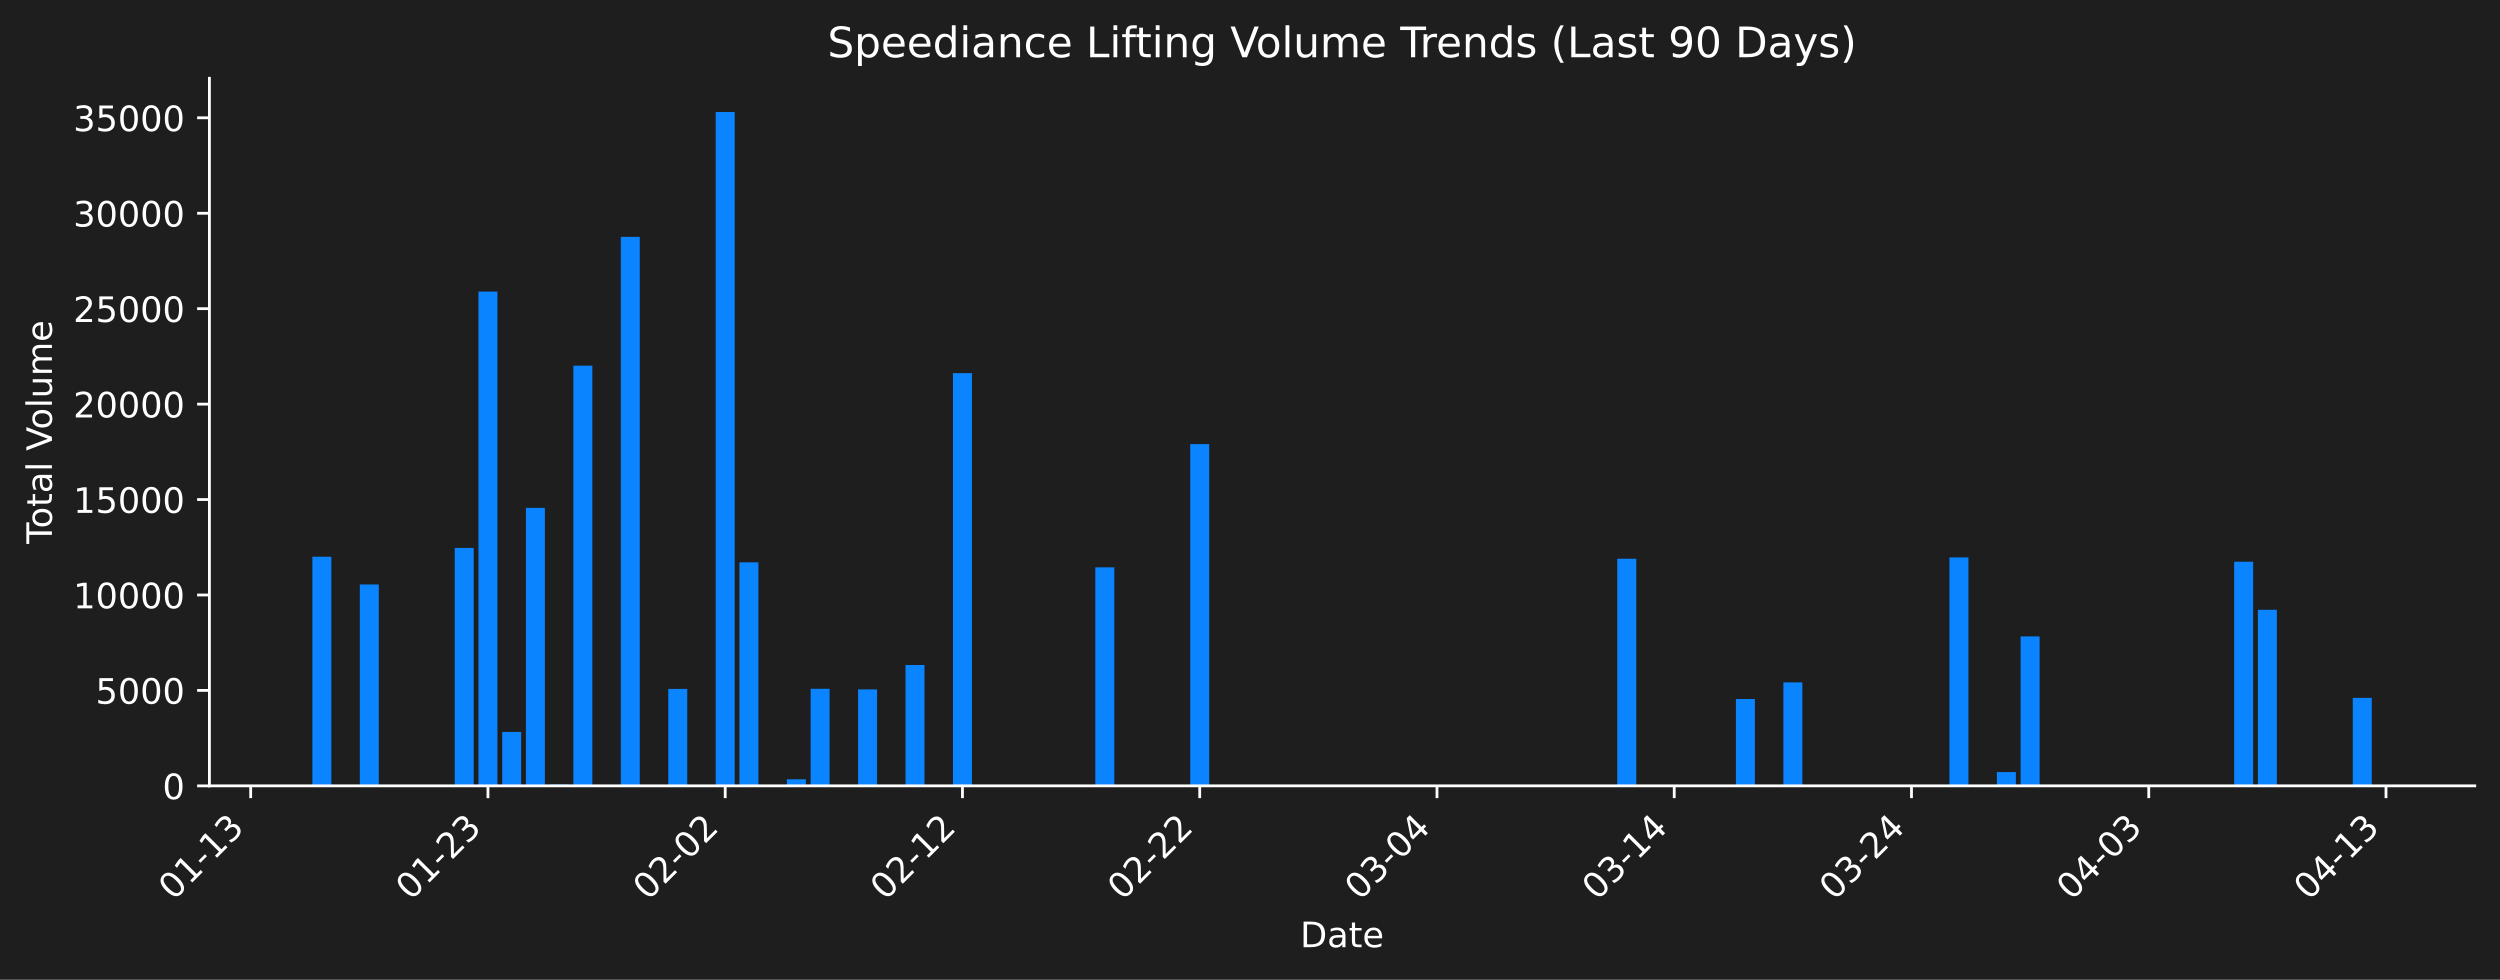
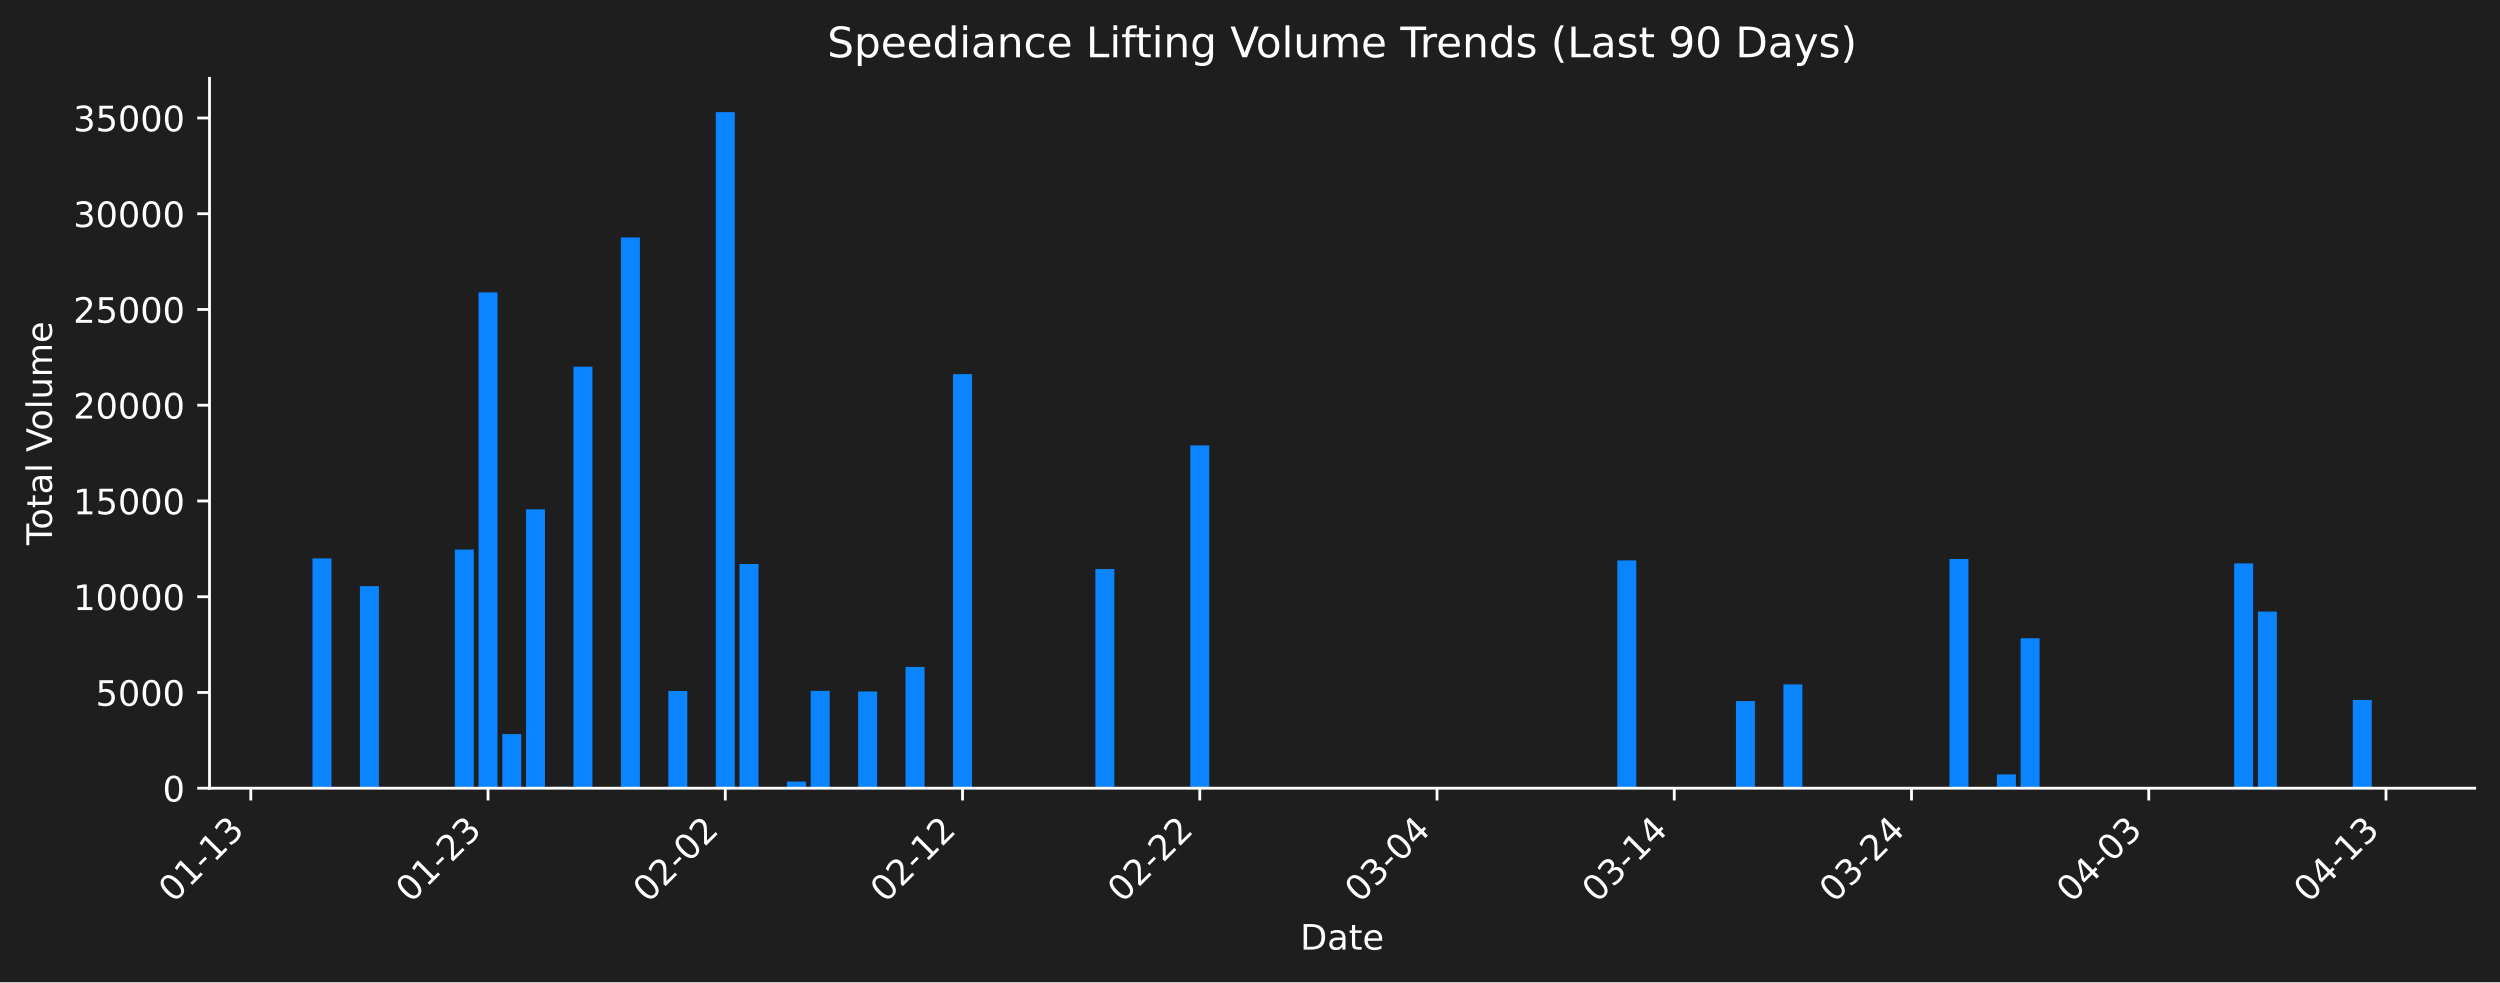
- <svg xmlns="http://www.w3.org/2000/svg" xmlns:xlink="http://www.w3.org/1999/xlink" width="712.621pt" height="279.271pt" viewBox="0 0 712.621 279.271" version="1.1">
+ <svg xmlns="http://www.w3.org/2000/svg" xmlns:xlink="http://www.w3.org/1999/xlink" width="712.261pt" height="279.832pt" viewBox="0 0 712.261 279.832" version="1.1">
  <defs>
    <style type="text/css">*{stroke-linejoin: round; stroke-linecap: butt}</style>
  </defs>
  <g id="figure_1">
    <g id="patch_1">
-       <path d="M 0 279.271  L 712.621 279.271  L 712.621 0  L 0 0  z " style="fill: #1e1e1e" />
+       <path d="M 0 279.832  L 712.261 279.832  L 712.261 0  L 0 0  z " style="fill: #1e1e1e" />
    </g>
    <g id="axes_1">
      <g id="patch_2">
-         <path d="M 59.691 224.002  L 705.421 224.002  L 705.421 22.318  L 59.691 22.318  L 59.691 224.002  z " style="fill: none" />
+         <path d="M 59.691 224.563  L 705.061 224.563  L 705.061 22.318  L 59.691 22.318  L 59.691 224.563  z " style="fill: none" />
      </g>
      <g id="patch_3">
-         <path d="M 89.042 224.002  L 94.452 224.002  L 94.452 158.704  L 89.042 158.704  z " clip-path="url(#pe622e475c0)" style="fill: #0a84ff" />
+         <path d="M 89.026 224.563  L 94.433 224.563  L 94.433 159.084  L 89.026 159.084  z " clip-path="url(#pb046318bc2)" style="fill: #0a84ff" />
      </g>
      <g id="patch_4">
-         <path d="M 102.568 224.002  L 107.978 224.002  L 107.978 166.593  L 102.568 166.593  z " clip-path="url(#pe622e475c0)" style="fill: #0a84ff" />
+         <path d="M 102.544 224.563  L 107.951 224.563  L 107.951 166.994  L 102.544 166.994  z " clip-path="url(#pb046318bc2)" style="fill: #0a84ff" />
      </g>
      <g id="patch_5">
-         <path d="M 129.62 224.002  L 135.03 224.002  L 135.03 156.185  L 129.62 156.185  z " clip-path="url(#pe622e475c0)" style="fill: #0a84ff" />
+         <path d="M 129.581 224.563  L 134.988 224.563  L 134.988 156.558  L 129.581 156.558  z " clip-path="url(#pb046318bc2)" style="fill: #0a84ff" />
      </g>
      <g id="patch_6">
-         <path d="M 136.383 224.002  L 141.793 224.002  L 141.793 83.129  L 136.383 83.129  z " clip-path="url(#pe622e475c0)" style="fill: #0a84ff" />
+         <path d="M 136.34 224.563  L 141.748 224.563  L 141.748 83.298  L 136.34 83.298  z " clip-path="url(#pb046318bc2)" style="fill: #0a84ff" />
      </g>
      <g id="patch_7">
-         <path d="M 143.146 224.002  L 148.556 224.002  L 148.556 208.628  L 143.146 208.628  z " clip-path="url(#pe622e475c0)" style="fill: #0a84ff" />
+         <path d="M 143.099 224.563  L 148.507 224.563  L 148.507 209.146  L 143.099 209.146  z " clip-path="url(#pb046318bc2)" style="fill: #0a84ff" />
      </g>
      <g id="patch_8">
-         <path d="M 149.909 224.002  L 155.319 224.002  L 155.319 144.776  L 149.909 144.776  z " clip-path="url(#pe622e475c0)" style="fill: #0a84ff" />
+         <path d="M 149.859 224.563  L 155.266 224.563  L 155.266 145.117  L 149.859 145.117  z " clip-path="url(#pb046318bc2)" style="fill: #0a84ff" />
      </g>
      <g id="patch_9">
-         <path d="M 156.672 224.002  L 162.082 224.002  L 162.082 223.604  L 156.672 223.604  z " clip-path="url(#pe622e475c0)" style="fill: #0a84ff" />
+         <path d="M 156.618 224.563  L 162.025 224.563  L 162.025 224.164  L 156.618 224.164  z " clip-path="url(#pb046318bc2)" style="fill: #0a84ff" />
      </g>
      <g id="patch_10">
-         <path d="M 163.435 224.002  L 168.845 224.002  L 168.845 104.23  L 163.435 104.23  z " clip-path="url(#pe622e475c0)" style="fill: #0a84ff" />
+         <path d="M 163.377 224.563  L 168.784 224.563  L 168.784 104.458  L 163.377 104.458  z " clip-path="url(#pb046318bc2)" style="fill: #0a84ff" />
      </g>
      <g id="patch_11">
-         <path d="M 176.961 224.002  L 182.371 224.002  L 182.371 67.525  L 176.961 67.525  z " clip-path="url(#pe622e475c0)" style="fill: #0a84ff" />
+         <path d="M 176.895 224.563  L 182.303 224.563  L 182.303 67.651  L 176.895 67.651  z " clip-path="url(#pb046318bc2)" style="fill: #0a84ff" />
      </g>
      <g id="patch_12">
-         <path d="M 183.724 224.002  L 189.134 224.002  L 189.134 223.828  L 183.724 223.828  z " clip-path="url(#pe622e475c0)" style="fill: #0a84ff" />
+         <path d="M 183.655 224.563  L 189.062 224.563  L 189.062 224.388  L 183.655 224.388  z " clip-path="url(#pb046318bc2)" style="fill: #0a84ff" />
      </g>
      <g id="patch_13">
-         <path d="M 190.487 224.002  L 195.897 224.002  L 195.897 196.386  L 190.487 196.386  z " clip-path="url(#pe622e475c0)" style="fill: #0a84ff" />
+         <path d="M 190.414 224.563  L 195.821 224.563  L 195.821 196.87  L 190.414 196.87  z " clip-path="url(#pb046318bc2)" style="fill: #0a84ff" />
      </g>
      <g id="patch_14">
-         <path d="M 204.013 224.002  L 209.423 224.002  L 209.423 31.922  L 204.013 31.922  z " clip-path="url(#pe622e475c0)" style="fill: #0a84ff" />
+         <path d="M 203.932 224.563  L 209.34 224.563  L 209.34 31.949  L 203.932 31.949  z " clip-path="url(#pb046318bc2)" style="fill: #0a84ff" />
      </g>
      <g id="patch_15">
-         <path d="M 210.776 224.002  L 216.186 224.002  L 216.186 160.298  L 210.776 160.298  z " clip-path="url(#pe622e475c0)" style="fill: #0a84ff" />
+         <path d="M 210.692 224.563  L 216.099 224.563  L 216.099 160.682  L 210.692 160.682  z " clip-path="url(#pb046318bc2)" style="fill: #0a84ff" />
      </g>
      <g id="patch_16">
-         <path d="M 224.302 224.002  L 229.712 224.002  L 229.712 222.128  L 224.302 222.128  z " clip-path="url(#pe622e475c0)" style="fill: #0a84ff" />
+         <path d="M 224.21 224.563  L 229.617 224.563  L 229.617 222.684  L 224.21 222.684  z " clip-path="url(#pb046318bc2)" style="fill: #0a84ff" />
      </g>
      <g id="patch_17">
-         <path d="M 231.065 224.002  L 236.475 224.002  L 236.475 196.348  L 231.065 196.348  z " clip-path="url(#pe622e475c0)" style="fill: #0a84ff" />
+         <path d="M 230.969 224.563  L 236.377 224.563  L 236.377 196.832  L 230.969 196.832  z " clip-path="url(#pb046318bc2)" style="fill: #0a84ff" />
      </g>
      <g id="patch_18">
-         <path d="M 244.591 224.002  L 250.001 224.002  L 250.001 196.516  L 244.591 196.516  z " clip-path="url(#pe622e475c0)" style="fill: #0a84ff" />
+         <path d="M 244.488 224.563  L 249.895 224.563  L 249.895 197.001  L 244.488 197.001  z " clip-path="url(#pb046318bc2)" style="fill: #0a84ff" />
      </g>
      <g id="patch_19">
-         <path d="M 258.117 224.002  L 263.527 224.002  L 263.527 189.55  L 258.117 189.55  z " clip-path="url(#pe622e475c0)" style="fill: #0a84ff" />
+         <path d="M 258.006 224.563  L 263.413 224.563  L 263.413 190.015  L 258.006 190.015  z " clip-path="url(#pb046318bc2)" style="fill: #0a84ff" />
      </g>
      <g id="patch_20">
-         <path d="M 271.643 224.002  L 277.053 224.002  L 277.053 106.36  L 271.643 106.36  z " clip-path="url(#pe622e475c0)" style="fill: #0a84ff" />
+         <path d="M 271.524 224.563  L 276.932 224.563  L 276.932 106.594  L 271.524 106.594  z " clip-path="url(#pb046318bc2)" style="fill: #0a84ff" />
      </g>
      <g id="patch_21">
-         <path d="M 312.221 224.002  L 317.631 224.002  L 317.631 161.724  L 312.221 161.724  z " clip-path="url(#pe622e475c0)" style="fill: #0a84ff" />
+         <path d="M 312.08 224.563  L 317.487 224.563  L 317.487 162.111  L 312.08 162.111  z " clip-path="url(#pb046318bc2)" style="fill: #0a84ff" />
      </g>
      <g id="patch_22">
-         <path d="M 339.273 224.002  L 344.683 224.002  L 344.683 126.597  L 339.273 126.597  z " clip-path="url(#pe622e475c0)" style="fill: #0a84ff" />
+         <path d="M 339.117 224.563  L 344.524 224.563  L 344.524 126.887  L 339.117 126.887  z " clip-path="url(#pb046318bc2)" style="fill: #0a84ff" />
      </g>
      <g id="patch_23">
-         <path d="M 461.006 224.002  L 466.417 224.002  L 466.417 159.275  L 461.006 159.275  z " clip-path="url(#pe622e475c0)" style="fill: #0a84ff" />
+         <path d="M 460.783 224.563  L 466.19 224.563  L 466.19 159.656  L 460.783 159.656  z " clip-path="url(#pb046318bc2)" style="fill: #0a84ff" />
      </g>
      <g id="patch_24">
-         <path d="M 494.821 224.002  L 500.232 224.002  L 500.232 199.247  L 494.821 199.247  z " clip-path="url(#pe622e475c0)" style="fill: #0a84ff" />
+         <path d="M 494.579 224.563  L 499.986 224.563  L 499.986 199.74  L 494.579 199.74  z " clip-path="url(#pb046318bc2)" style="fill: #0a84ff" />
      </g>
      <g id="patch_25">
-         <path d="M 508.347 224.002  L 513.758 224.002  L 513.758 194.508  L 508.347 194.508  z " clip-path="url(#pe622e475c0)" style="fill: #0a84ff" />
+         <path d="M 508.097 224.563  L 513.504 224.563  L 513.504 194.987  L 508.097 194.987  z " clip-path="url(#pb046318bc2)" style="fill: #0a84ff" />
      </g>
      <g id="patch_26">
-         <path d="M 555.688 224.002  L 561.098 224.002  L 561.098 158.878  L 555.688 158.878  z " clip-path="url(#pe622e475c0)" style="fill: #0a84ff" />
+         <path d="M 555.412 224.563  L 560.819 224.563  L 560.819 159.258  L 555.412 159.258  z " clip-path="url(#pb046318bc2)" style="fill: #0a84ff" />
      </g>
      <g id="patch_27">
-         <path d="M 569.214 224.002  L 574.624 224.002  L 574.624 220.074  L 569.214 220.074  z " clip-path="url(#pe622e475c0)" style="fill: #0a84ff" />
+         <path d="M 568.93 224.563  L 574.337 224.563  L 574.337 220.624  L 568.93 220.624  z " clip-path="url(#pb046318bc2)" style="fill: #0a84ff" />
      </g>
      <g id="patch_28">
-         <path d="M 575.977 224.002  L 581.387 224.002  L 581.387 181.402  L 575.977 181.402  z " clip-path="url(#pe622e475c0)" style="fill: #0a84ff" />
+         <path d="M 575.689 224.563  L 581.097 224.563  L 581.097 181.845  L 575.689 181.845  z " clip-path="url(#pb046318bc2)" style="fill: #0a84ff" />
      </g>
      <g id="patch_29">
-         <path d="M 636.844 224.002  L 642.254 224.002  L 642.254 160.124  L 636.844 160.124  z " clip-path="url(#pe622e475c0)" style="fill: #0a84ff" />
+         <path d="M 636.522 224.563  L 641.93 224.563  L 641.93 160.507  L 636.522 160.507  z " clip-path="url(#pb046318bc2)" style="fill: #0a84ff" />
      </g>
      <g id="patch_30">
-         <path d="M 643.607 224.002  L 649.017 224.002  L 649.017 173.818  L 643.607 173.818  z " clip-path="url(#pe622e475c0)" style="fill: #0a84ff" />
+         <path d="M 643.281 224.563  L 648.689 224.563  L 648.689 174.24  L 643.281 174.24  z " clip-path="url(#pb046318bc2)" style="fill: #0a84ff" />
      </g>
      <g id="patch_31">
-         <path d="M 670.659 224.002  L 676.069 224.002  L 676.069 198.921  L 670.659 198.921  z " clip-path="url(#pe622e475c0)" style="fill: #0a84ff" />
+         <path d="M 670.318 224.563  L 675.726 224.563  L 675.726 199.412  L 670.318 199.412  z " clip-path="url(#pb046318bc2)" style="fill: #0a84ff" />
      </g>
      <g id="matplotlib.axis_1">
        <g id="xtick_1">
          <g id="line2d_1">
            <defs>
-               <path id="m2b441fe844" d="M 0 0  L 0 3.5  " style="stroke: #ffffff; stroke-width: 0.8" />
+               <path id="m90dbb4e8ed" d="M 0 0  L 0 3.5  " style="stroke: #ffffff; stroke-width: 0.8" />
            </defs>
            <g>
-               <use xlink:href="#m2b441fe844" x="71.458" y="224.002" style="fill: #ffffff; stroke: #ffffff; stroke-width: 0.8" />
+               <use xlink:href="#m90dbb4e8ed" x="71.452" y="224.563" style="fill: #ffffff; stroke: #ffffff; stroke-width: 0.8" />
            </g>
          </g>
          <g id="text_1">
-             <g style="fill: #ffffff" transform="translate(49.44069 256.9221) rotate(-45) scale(0.1 -0.1)">
+             <g style="fill: #ffffff" transform="translate(49.43412 257.483) rotate(-45) scale(0.1 -0.1)">
              <defs>
                <path id="DejaVuSans-30" d="M 2034 4250  Q 1547 4250 1301 3770  Q 1056 3291 1056 2328  Q 1056 1369 1301 889  Q 1547 409 2034 409  Q 2525 409 2770 889  Q 3016 1369 3016 2328  Q 3016 3291 2770 3770  Q 2525 4250 2034 4250  z M 2034 4750  Q 2819 4750 3233 4129  Q 3647 3509 3647 2328  Q 3647 1150 3233 529  Q 2819 -91 2034 -91  Q 1250 -91 836 529  Q 422 1150 422 2328  Q 422 3509 836 4129  Q 1250 4750 2034 4750  z " transform="scale(0.015625)" />
                <path id="DejaVuSans-31" d="M 794 531  L 1825 531  L 1825 4091  L 703 3866  L 703 4441  L 1819 4666  L 2450 4666  L 2450 531  L 3481 531  L 3481 0  L 794 0  L 794 531  z " transform="scale(0.015625)" />
                <path id="DejaVuSans-2d" d="M 313 2009  L 1997 2009  L 1997 1497  L 313 1497  L 313 2009  z " transform="scale(0.015625)" />
                <path id="DejaVuSans-33" d="M 2597 2516  Q 3050 2419 3304 2112  Q 3559 1806 3559 1356  Q 3559 666 3084 287  Q 2609 -91 1734 -91  Q 1441 -91 1130 -33  Q 819 25 488 141  L 488 750  Q 750 597 1062 519  Q 1375 441 1716 441  Q 2309 441 2620 675  Q 2931 909 2931 1356  Q 2931 1769 2642 2001  Q 2353 2234 1838 2234  L 1294 2234  L 1294 2753  L 1863 2753  Q 2328 2753 2575 2939  Q 2822 3125 2822 3475  Q 2822 3834 2567 4026  Q 2313 4219 1838 4219  Q 1578 4219 1281 4162  Q 984 4106 628 3988  L 628 4550  Q 988 4650 1302 4700  Q 1616 4750 1894 4750  Q 2613 4750 3031 4423  Q 3450 4097 3450 3541  Q 3450 3153 3228 2886  Q 3006 2619 2597 2516  z " transform="scale(0.015625)" />
              </defs>
              <use xlink:href="#DejaVuSans-30" />
              <use xlink:href="#DejaVuSans-31" transform="translate(63.62305 0)" />
              <use xlink:href="#DejaVuSans-2d" transform="translate(127.2461 0)" />
              <use xlink:href="#DejaVuSans-31" transform="translate(163.3301 0)" />
              <use xlink:href="#DejaVuSans-33" transform="translate(226.9531 0)" />
            </g>
          </g>
        </g>
        <g id="xtick_2">
          <g id="line2d_2">
            <g>
-               <use xlink:href="#m2b441fe844" x="139.088" y="224.002" style="fill: #ffffff; stroke: #ffffff; stroke-width: 0.8" />
+               <use xlink:href="#m90dbb4e8ed" x="139.044" y="224.563" style="fill: #ffffff; stroke: #ffffff; stroke-width: 0.8" />
            </g>
          </g>
          <g id="text_2">
-             <g style="fill: #ffffff" transform="translate(117.0706 256.9221) rotate(-45) scale(0.1 -0.1)">
+             <g style="fill: #ffffff" transform="translate(117.0263 257.483) rotate(-45) scale(0.1 -0.1)">
              <defs>
                <path id="DejaVuSans-32" d="M 1228 531  L 3431 531  L 3431 0  L 469 0  L 469 531  Q 828 903 1448 1529  Q 2069 2156 2228 2338  Q 2531 2678 2651 2914  Q 2772 3150 2772 3378  Q 2772 3750 2511 3984  Q 2250 4219 1831 4219  Q 1534 4219 1204 4116  Q 875 4013 500 3803  L 500 4441  Q 881 4594 1212 4672  Q 1544 4750 1819 4750  Q 2544 4750 2975 4387  Q 3406 4025 3406 3419  Q 3406 3131 3298 2873  Q 3191 2616 2906 2266  Q 2828 2175 2409 1742  Q 1991 1309 1228 531  z " transform="scale(0.015625)" />
              </defs>
              <use xlink:href="#DejaVuSans-30" />
              <use xlink:href="#DejaVuSans-31" transform="translate(63.62305 0)" />
              <use xlink:href="#DejaVuSans-2d" transform="translate(127.2461 0)" />
              <use xlink:href="#DejaVuSans-32" transform="translate(163.3301 0)" />
              <use xlink:href="#DejaVuSans-33" transform="translate(226.9531 0)" />
            </g>
          </g>
        </g>
        <g id="xtick_3">
          <g id="line2d_3">
            <g>
-               <use xlink:href="#m2b441fe844" x="206.718" y="224.002" style="fill: #ffffff; stroke: #ffffff; stroke-width: 0.8" />
+               <use xlink:href="#m90dbb4e8ed" x="206.636" y="224.563" style="fill: #ffffff; stroke: #ffffff; stroke-width: 0.8" />
            </g>
          </g>
          <g id="text_3">
-             <g style="fill: #ffffff" transform="translate(184.7004 256.9221) rotate(-45) scale(0.1 -0.1)">
+             <g style="fill: #ffffff" transform="translate(184.6185 257.483) rotate(-45) scale(0.1 -0.1)">
              <use xlink:href="#DejaVuSans-30" />
              <use xlink:href="#DejaVuSans-32" transform="translate(63.62305 0)" />
              <use xlink:href="#DejaVuSans-2d" transform="translate(127.2461 0)" />
              <use xlink:href="#DejaVuSans-30" transform="translate(163.3301 0)" />
              <use xlink:href="#DejaVuSans-32" transform="translate(226.9531 0)" />
            </g>
          </g>
        </g>
        <g id="xtick_4">
          <g id="line2d_4">
            <g>
-               <use xlink:href="#m2b441fe844" x="274.348" y="224.002" style="fill: #ffffff; stroke: #ffffff; stroke-width: 0.8" />
+               <use xlink:href="#m90dbb4e8ed" x="274.228" y="224.563" style="fill: #ffffff; stroke: #ffffff; stroke-width: 0.8" />
            </g>
          </g>
          <g id="text_4">
-             <g style="fill: #ffffff" transform="translate(252.3303 256.9221) rotate(-45) scale(0.1 -0.1)">
+             <g style="fill: #ffffff" transform="translate(252.2106 257.483) rotate(-45) scale(0.1 -0.1)">
              <use xlink:href="#DejaVuSans-30" />
              <use xlink:href="#DejaVuSans-32" transform="translate(63.62305 0)" />
              <use xlink:href="#DejaVuSans-2d" transform="translate(127.2461 0)" />
              <use xlink:href="#DejaVuSans-31" transform="translate(163.3301 0)" />
              <use xlink:href="#DejaVuSans-32" transform="translate(226.9531 0)" />
            </g>
          </g>
        </g>
        <g id="xtick_5">
          <g id="line2d_5">
            <g>
-               <use xlink:href="#m2b441fe844" x="341.978" y="224.002" style="fill: #ffffff; stroke: #ffffff; stroke-width: 0.8" />
+               <use xlink:href="#m90dbb4e8ed" x="341.82" y="224.563" style="fill: #ffffff; stroke: #ffffff; stroke-width: 0.8" />
            </g>
          </g>
          <g id="text_5">
-             <g style="fill: #ffffff" transform="translate(319.9602 256.9221) rotate(-45) scale(0.1 -0.1)">
+             <g style="fill: #ffffff" transform="translate(319.8028 257.483) rotate(-45) scale(0.1 -0.1)">
              <use xlink:href="#DejaVuSans-30" />
              <use xlink:href="#DejaVuSans-32" transform="translate(63.62305 0)" />
              <use xlink:href="#DejaVuSans-2d" transform="translate(127.2461 0)" />
              <use xlink:href="#DejaVuSans-32" transform="translate(163.3301 0)" />
              <use xlink:href="#DejaVuSans-32" transform="translate(226.9531 0)" />
            </g>
          </g>
        </g>
        <g id="xtick_6">
          <g id="line2d_6">
            <g>
-               <use xlink:href="#m2b441fe844" x="409.608" y="224.002" style="fill: #ffffff; stroke: #ffffff; stroke-width: 0.8" />
+               <use xlink:href="#m90dbb4e8ed" x="409.412" y="224.563" style="fill: #ffffff; stroke: #ffffff; stroke-width: 0.8" />
            </g>
          </g>
          <g id="text_6">
-             <g style="fill: #ffffff" transform="translate(387.59 256.9221) rotate(-45) scale(0.1 -0.1)">
+             <g style="fill: #ffffff" transform="translate(387.395 257.483) rotate(-45) scale(0.1 -0.1)">
              <defs>
                <path id="DejaVuSans-34" d="M 2419 4116  L 825 1625  L 2419 1625  L 2419 4116  z M 2253 4666  L 3047 4666  L 3047 1625  L 3713 1625  L 3713 1100  L 3047 1100  L 3047 0  L 2419 0  L 2419 1100  L 313 1100  L 313 1709  L 2253 4666  z " transform="scale(0.015625)" />
              </defs>
              <use xlink:href="#DejaVuSans-30" />
              <use xlink:href="#DejaVuSans-33" transform="translate(63.62305 0)" />
              <use xlink:href="#DejaVuSans-2d" transform="translate(127.2461 0)" />
              <use xlink:href="#DejaVuSans-30" transform="translate(163.3301 0)" />
              <use xlink:href="#DejaVuSans-34" transform="translate(226.9531 0)" />
            </g>
          </g>
        </g>
        <g id="xtick_7">
          <g id="line2d_7">
            <g>
-               <use xlink:href="#m2b441fe844" x="477.237" y="224.002" style="fill: #ffffff; stroke: #ffffff; stroke-width: 0.8" />
+               <use xlink:href="#m90dbb4e8ed" x="477.005" y="224.563" style="fill: #ffffff; stroke: #ffffff; stroke-width: 0.8" />
            </g>
          </g>
          <g id="text_7">
-             <g style="fill: #ffffff" transform="translate(455.2199 256.9221) rotate(-45) scale(0.1 -0.1)">
+             <g style="fill: #ffffff" transform="translate(454.9871 257.483) rotate(-45) scale(0.1 -0.1)">
              <use xlink:href="#DejaVuSans-30" />
              <use xlink:href="#DejaVuSans-33" transform="translate(63.62305 0)" />
              <use xlink:href="#DejaVuSans-2d" transform="translate(127.2461 0)" />
              <use xlink:href="#DejaVuSans-31" transform="translate(163.3301 0)" />
              <use xlink:href="#DejaVuSans-34" transform="translate(226.9531 0)" />
            </g>
          </g>
        </g>
        <g id="xtick_8">
          <g id="line2d_8">
            <g>
-               <use xlink:href="#m2b441fe844" x="544.867" y="224.002" style="fill: #ffffff; stroke: #ffffff; stroke-width: 0.8" />
+               <use xlink:href="#m90dbb4e8ed" x="544.597" y="224.563" style="fill: #ffffff; stroke: #ffffff; stroke-width: 0.8" />
            </g>
          </g>
          <g id="text_8">
-             <g style="fill: #ffffff" transform="translate(522.8498 256.9221) rotate(-45) scale(0.1 -0.1)">
+             <g style="fill: #ffffff" transform="translate(522.5793 257.483) rotate(-45) scale(0.1 -0.1)">
              <use xlink:href="#DejaVuSans-30" />
              <use xlink:href="#DejaVuSans-33" transform="translate(63.62305 0)" />
              <use xlink:href="#DejaVuSans-2d" transform="translate(127.2461 0)" />
              <use xlink:href="#DejaVuSans-32" transform="translate(163.3301 0)" />
              <use xlink:href="#DejaVuSans-34" transform="translate(226.9531 0)" />
            </g>
          </g>
        </g>
        <g id="xtick_9">
          <g id="line2d_9">
            <g>
-               <use xlink:href="#m2b441fe844" x="612.497" y="224.002" style="fill: #ffffff; stroke: #ffffff; stroke-width: 0.8" />
+               <use xlink:href="#m90dbb4e8ed" x="612.189" y="224.563" style="fill: #ffffff; stroke: #ffffff; stroke-width: 0.8" />
            </g>
          </g>
          <g id="text_9">
-             <g style="fill: #ffffff" transform="translate(590.4796 256.9221) rotate(-45) scale(0.1 -0.1)">
+             <g style="fill: #ffffff" transform="translate(590.1715 257.483) rotate(-45) scale(0.1 -0.1)">
              <use xlink:href="#DejaVuSans-30" />
              <use xlink:href="#DejaVuSans-34" transform="translate(63.62305 0)" />
              <use xlink:href="#DejaVuSans-2d" transform="translate(127.2461 0)" />
              <use xlink:href="#DejaVuSans-30" transform="translate(163.3301 0)" />
              <use xlink:href="#DejaVuSans-33" transform="translate(226.9531 0)" />
            </g>
          </g>
        </g>
        <g id="xtick_10">
          <g id="line2d_10">
            <g>
-               <use xlink:href="#m2b441fe844" x="680.127" y="224.002" style="fill: #ffffff; stroke: #ffffff; stroke-width: 0.8" />
+               <use xlink:href="#m90dbb4e8ed" x="679.781" y="224.563" style="fill: #ffffff; stroke: #ffffff; stroke-width: 0.8" />
            </g>
          </g>
          <g id="text_10">
-             <g style="fill: #ffffff" transform="translate(658.1095 256.9221) rotate(-45) scale(0.1 -0.1)">
+             <g style="fill: #ffffff" transform="translate(657.7636 257.483) rotate(-45) scale(0.1 -0.1)">
              <use xlink:href="#DejaVuSans-30" />
              <use xlink:href="#DejaVuSans-34" transform="translate(63.62305 0)" />
              <use xlink:href="#DejaVuSans-2d" transform="translate(127.2461 0)" />
              <use xlink:href="#DejaVuSans-31" transform="translate(163.3301 0)" />
              <use xlink:href="#DejaVuSans-33" transform="translate(226.9531 0)" />
            </g>
          </g>
        </g>
        <g id="text_11">
-           <g style="fill: #ffffff" transform="translate(370.6048 269.9911) scale(0.1 -0.1)">
+           <g style="fill: #ffffff" transform="translate(370.4248 270.552) scale(0.1 -0.1)">
            <defs>
              <path id="DejaVuSans-44" d="M 1259 4147  L 1259 519  L 2022 519  Q 2988 519 3436 956  Q 3884 1394 3884 2338  Q 3884 3275 3436 3711  Q 2988 4147 2022 4147  L 1259 4147  z M 628 4666  L 1925 4666  Q 3281 4666 3915 4102  Q 4550 3538 4550 2338  Q 4550 1131 3912 565  Q 3275 0 1925 0  L 628 0  L 628 4666  z " transform="scale(0.015625)" />
              <path id="DejaVuSans-61" d="M 2194 1759  Q 1497 1759 1228 1600  Q 959 1441 959 1056  Q 959 750 1161 570  Q 1363 391 1709 391  Q 2188 391 2477 730  Q 2766 1069 2766 1631  L 2766 1759  L 2194 1759  z M 3341 1997  L 3341 0  L 2766 0  L 2766 531  Q 2569 213 2275 61  Q 1981 -91 1556 -91  Q 1019 -91 701 211  Q 384 513 384 1019  Q 384 1609 779 1909  Q 1175 2209 1959 2209  L 2766 2209  L 2766 2266  Q 2766 2663 2505 2880  Q 2244 3097 1772 3097  Q 1472 3097 1187 3025  Q 903 2953 641 2809  L 641 3341  Q 956 3463 1253 3523  Q 1550 3584 1831 3584  Q 2591 3584 2966 3190  Q 3341 2797 3341 1997  z " transform="scale(0.015625)" />
              <path id="DejaVuSans-74" d="M 1172 4494  L 1172 3500  L 2356 3500  L 2356 3053  L 1172 3053  L 1172 1153  Q 1172 725 1289 603  Q 1406 481 1766 481  L 2356 481  L 2356 0  L 1766 0  Q 1100 0 847 248  Q 594 497 594 1153  L 594 3053  L 172 3053  L 172 3500  L 594 3500  L 594 4494  L 1172 4494  z " transform="scale(0.015625)" />
              <path id="DejaVuSans-65" d="M 3597 1894  L 3597 1613  L 953 1613  Q 991 1019 1311 708  Q 1631 397 2203 397  Q 2534 397 2845 478  Q 3156 559 3463 722  L 3463 178  Q 3153 47 2828 -22  Q 2503 -91 2169 -91  Q 1331 -91 842 396  Q 353 884 353 1716  Q 353 2575 817 3079  Q 1281 3584 2069 3584  Q 2775 3584 3186 3129  Q 3597 2675 3597 1894  z M 3022 2063  Q 3016 2534 2758 2815  Q 2500 3097 2075 3097  Q 1594 3097 1305 2825  Q 1016 2553 972 2059  L 3022 2063  z " transform="scale(0.015625)" />
            </defs>
            <use xlink:href="#DejaVuSans-44" />
            <use xlink:href="#DejaVuSans-61" transform="translate(77.00195 0)" />
            <use xlink:href="#DejaVuSans-74" transform="translate(138.2812 0)" />
            <use xlink:href="#DejaVuSans-65" transform="translate(177.4902 0)" />
          </g>
        </g>
      </g>
      <g id="matplotlib.axis_2">
        <g id="ytick_1">
          <g id="line2d_11">
            <defs>
-               <path id="m4688d994e2" d="M 0 0  L -3.5 0  " style="stroke: #ffffff; stroke-width: 0.8" />
+               <path id="md9c2432877" d="M 0 0  L -3.5 0  " style="stroke: #ffffff; stroke-width: 0.8" />
            </defs>
            <g>
-               <use xlink:href="#m4688d994e2" x="59.691" y="224.002" style="fill: #ffffff; stroke: #ffffff; stroke-width: 0.8" />
+               <use xlink:href="#md9c2432877" x="59.691" y="224.563" style="fill: #ffffff; stroke: #ffffff; stroke-width: 0.8" />
            </g>
          </g>
          <g id="text_12">
-             <g style="fill: #ffffff" transform="translate(46.32812 227.8014) scale(0.1 -0.1)">
+             <g style="fill: #ffffff" transform="translate(46.32812 228.3623) scale(0.1 -0.1)">
              <use xlink:href="#DejaVuSans-30" />
            </g>
          </g>
        </g>
        <g id="ytick_2">
          <g id="line2d_12">
            <g>
-               <use xlink:href="#m4688d994e2" x="59.691" y="196.799" style="fill: #ffffff; stroke: #ffffff; stroke-width: 0.8" />
+               <use xlink:href="#md9c2432877" x="59.691" y="197.284" style="fill: #ffffff; stroke: #ffffff; stroke-width: 0.8" />
            </g>
          </g>
          <g id="text_13">
-             <g style="fill: #ffffff" transform="translate(27.24063 200.5984) scale(0.1 -0.1)">
+             <g style="fill: #ffffff" transform="translate(27.24063 201.0837) scale(0.1 -0.1)">
              <defs>
                <path id="DejaVuSans-35" d="M 691 4666  L 3169 4666  L 3169 4134  L 1269 4134  L 1269 2991  Q 1406 3038 1543 3061  Q 1681 3084 1819 3084  Q 2600 3084 3056 2656  Q 3513 2228 3513 1497  Q 3513 744 3044 326  Q 2575 -91 1722 -91  Q 1428 -91 1123 -41  Q 819 9 494 109  L 494 744  Q 775 591 1075 516  Q 1375 441 1709 441  Q 2250 441 2565 725  Q 2881 1009 2881 1497  Q 2881 1984 2565 2268  Q 2250 2553 1709 2553  Q 1456 2553 1204 2497  Q 953 2441 691 2322  L 691 4666  z " transform="scale(0.015625)" />
              </defs>
              <use xlink:href="#DejaVuSans-35" />
              <use xlink:href="#DejaVuSans-30" transform="translate(63.62305 0)" />
              <use xlink:href="#DejaVuSans-30" transform="translate(127.2461 0)" />
              <use xlink:href="#DejaVuSans-30" transform="translate(190.8691 0)" />
            </g>
          </g>
        </g>
        <g id="ytick_3">
          <g id="line2d_13">
            <g>
-               <use xlink:href="#m4688d994e2" x="59.691" y="169.596" style="fill: #ffffff; stroke: #ffffff; stroke-width: 0.8" />
+               <use xlink:href="#md9c2432877" x="59.691" y="170.006" style="fill: #ffffff; stroke: #ffffff; stroke-width: 0.8" />
            </g>
          </g>
          <g id="text_14">
-             <g style="fill: #ffffff" transform="translate(20.87813 173.3955) scale(0.1 -0.1)">
+             <g style="fill: #ffffff" transform="translate(20.87813 173.8051) scale(0.1 -0.1)">
              <use xlink:href="#DejaVuSans-31" />
              <use xlink:href="#DejaVuSans-30" transform="translate(63.62305 0)" />
              <use xlink:href="#DejaVuSans-30" transform="translate(127.2461 0)" />
              <use xlink:href="#DejaVuSans-30" transform="translate(190.8691 0)" />
              <use xlink:href="#DejaVuSans-30" transform="translate(254.4922 0)" />
            </g>
          </g>
        </g>
        <g id="ytick_4">
          <g id="line2d_14">
            <g>
-               <use xlink:href="#m4688d994e2" x="59.691" y="142.393" style="fill: #ffffff; stroke: #ffffff; stroke-width: 0.8" />
+               <use xlink:href="#md9c2432877" x="59.691" y="142.727" style="fill: #ffffff; stroke: #ffffff; stroke-width: 0.8" />
            </g>
          </g>
          <g id="text_15">
-             <g style="fill: #ffffff" transform="translate(20.87813 146.1925) scale(0.1 -0.1)">
+             <g style="fill: #ffffff" transform="translate(20.87813 146.5265) scale(0.1 -0.1)">
              <use xlink:href="#DejaVuSans-31" />
              <use xlink:href="#DejaVuSans-35" transform="translate(63.62305 0)" />
              <use xlink:href="#DejaVuSans-30" transform="translate(127.2461 0)" />
              <use xlink:href="#DejaVuSans-30" transform="translate(190.8691 0)" />
              <use xlink:href="#DejaVuSans-30" transform="translate(254.4922 0)" />
            </g>
          </g>
        </g>
        <g id="ytick_5">
          <g id="line2d_15">
            <g>
-               <use xlink:href="#m4688d994e2" x="59.691" y="115.19" style="fill: #ffffff; stroke: #ffffff; stroke-width: 0.8" />
+               <use xlink:href="#md9c2432877" x="59.691" y="115.449" style="fill: #ffffff; stroke: #ffffff; stroke-width: 0.8" />
            </g>
          </g>
          <g id="text_16">
-             <g style="fill: #ffffff" transform="translate(20.87813 118.9896) scale(0.1 -0.1)">
+             <g style="fill: #ffffff" transform="translate(20.87813 119.2479) scale(0.1 -0.1)">
              <use xlink:href="#DejaVuSans-32" />
              <use xlink:href="#DejaVuSans-30" transform="translate(63.62305 0)" />
              <use xlink:href="#DejaVuSans-30" transform="translate(127.2461 0)" />
              <use xlink:href="#DejaVuSans-30" transform="translate(190.8691 0)" />
              <use xlink:href="#DejaVuSans-30" transform="translate(254.4922 0)" />
            </g>
          </g>
        </g>
        <g id="ytick_6">
          <g id="line2d_16">
            <g>
-               <use xlink:href="#m4688d994e2" x="59.691" y="87.987" style="fill: #ffffff; stroke: #ffffff; stroke-width: 0.8" />
+               <use xlink:href="#md9c2432877" x="59.691" y="88.17" style="fill: #ffffff; stroke: #ffffff; stroke-width: 0.8" />
            </g>
          </g>
          <g id="text_17">
-             <g style="fill: #ffffff" transform="translate(20.87813 91.78663) scale(0.1 -0.1)">
+             <g style="fill: #ffffff" transform="translate(20.87813 91.96926) scale(0.1 -0.1)">
              <use xlink:href="#DejaVuSans-32" />
              <use xlink:href="#DejaVuSans-35" transform="translate(63.62305 0)" />
              <use xlink:href="#DejaVuSans-30" transform="translate(127.2461 0)" />
              <use xlink:href="#DejaVuSans-30" transform="translate(190.8691 0)" />
              <use xlink:href="#DejaVuSans-30" transform="translate(254.4922 0)" />
            </g>
          </g>
        </g>
        <g id="ytick_7">
          <g id="line2d_17">
            <g>
-               <use xlink:href="#m4688d994e2" x="59.691" y="60.784" style="fill: #ffffff; stroke: #ffffff; stroke-width: 0.8" />
+               <use xlink:href="#md9c2432877" x="59.691" y="60.891" style="fill: #ffffff; stroke: #ffffff; stroke-width: 0.8" />
            </g>
          </g>
          <g id="text_18">
-             <g style="fill: #ffffff" transform="translate(20.87813 64.58368) scale(0.1 -0.1)">
+             <g style="fill: #ffffff" transform="translate(20.87813 64.69066) scale(0.1 -0.1)">
              <use xlink:href="#DejaVuSans-33" />
              <use xlink:href="#DejaVuSans-30" transform="translate(63.62305 0)" />
              <use xlink:href="#DejaVuSans-30" transform="translate(127.2461 0)" />
              <use xlink:href="#DejaVuSans-30" transform="translate(190.8691 0)" />
              <use xlink:href="#DejaVuSans-30" transform="translate(254.4922 0)" />
            </g>
          </g>
        </g>
        <g id="ytick_8">
          <g id="line2d_18">
            <g>
-               <use xlink:href="#m4688d994e2" x="59.691" y="33.582" style="fill: #ffffff; stroke: #ffffff; stroke-width: 0.8" />
+               <use xlink:href="#md9c2432877" x="59.691" y="33.613" style="fill: #ffffff; stroke: #ffffff; stroke-width: 0.8" />
            </g>
          </g>
          <g id="text_19">
-             <g style="fill: #ffffff" transform="translate(20.87813 37.38073) scale(0.1 -0.1)">
+             <g style="fill: #ffffff" transform="translate(20.87813 37.41205) scale(0.1 -0.1)">
              <use xlink:href="#DejaVuSans-33" />
              <use xlink:href="#DejaVuSans-35" transform="translate(63.62305 0)" />
              <use xlink:href="#DejaVuSans-30" transform="translate(127.2461 0)" />
              <use xlink:href="#DejaVuSans-30" transform="translate(190.8691 0)" />
              <use xlink:href="#DejaVuSans-30" transform="translate(254.4922 0)" />
            </g>
          </g>
        </g>
        <g id="text_20">
-           <g style="fill: #ffffff" transform="translate(14.79844 155.0226) rotate(-90) scale(0.1 -0.1)">
+           <g style="fill: #ffffff" transform="translate(14.79844 155.3031) rotate(-90) scale(0.1 -0.1)">
            <defs>
              <path id="DejaVuSans-54" d="M -19 4666  L 3928 4666  L 3928 4134  L 2272 4134  L 2272 0  L 1638 0  L 1638 4134  L -19 4134  L -19 4666  z " transform="scale(0.015625)" />
              <path id="DejaVuSans-6f" d="M 1959 3097  Q 1497 3097 1228 2736  Q 959 2375 959 1747  Q 959 1119 1226 758  Q 1494 397 1959 397  Q 2419 397 2687 759  Q 2956 1122 2956 1747  Q 2956 2369 2687 2733  Q 2419 3097 1959 3097  z M 1959 3584  Q 2709 3584 3137 3096  Q 3566 2609 3566 1747  Q 3566 888 3137 398  Q 2709 -91 1959 -91  Q 1206 -91 779 398  Q 353 888 353 1747  Q 353 2609 779 3096  Q 1206 3584 1959 3584  z " transform="scale(0.015625)" />
              <path id="DejaVuSans-6c" d="M 603 4863  L 1178 4863  L 1178 0  L 603 0  L 603 4863  z " transform="scale(0.015625)" />
              <path id="DejaVuSans-20" transform="scale(0.015625)" />
              <path id="DejaVuSans-56" d="M 1831 0  L 50 4666  L 709 4666  L 2188 738  L 3669 4666  L 4325 4666  L 2547 0  L 1831 0  z " transform="scale(0.015625)" />
              <path id="DejaVuSans-75" d="M 544 1381  L 544 3500  L 1119 3500  L 1119 1403  Q 1119 906 1312 657  Q 1506 409 1894 409  Q 2359 409 2629 706  Q 2900 1003 2900 1516  L 2900 3500  L 3475 3500  L 3475 0  L 2900 0  L 2900 538  Q 2691 219 2414 64  Q 2138 -91 1772 -91  Q 1169 -91 856 284  Q 544 659 544 1381  z M 1991 3584  L 1991 3584  z " transform="scale(0.015625)" />
              <path id="DejaVuSans-6d" d="M 3328 2828  Q 3544 3216 3844 3400  Q 4144 3584 4550 3584  Q 5097 3584 5394 3201  Q 5691 2819 5691 2113  L 5691 0  L 5113 0  L 5113 2094  Q 5113 2597 4934 2840  Q 4756 3084 4391 3084  Q 3944 3084 3684 2787  Q 3425 2491 3425 1978  L 3425 0  L 2847 0  L 2847 2094  Q 2847 2600 2669 2842  Q 2491 3084 2119 3084  Q 1678 3084 1418 2786  Q 1159 2488 1159 1978  L 1159 0  L 581 0  L 581 3500  L 1159 3500  L 1159 2956  Q 1356 3278 1631 3431  Q 1906 3584 2284 3584  Q 2666 3584 2933 3390  Q 3200 3197 3328 2828  z " transform="scale(0.015625)" />
            </defs>
            <use xlink:href="#DejaVuSans-54" />
            <use xlink:href="#DejaVuSans-6f" transform="translate(44.08398 0)" />
            <use xlink:href="#DejaVuSans-74" transform="translate(105.2656 0)" />
            <use xlink:href="#DejaVuSans-61" transform="translate(144.4746 0)" />
            <use xlink:href="#DejaVuSans-6c" transform="translate(205.7539 0)" />
            <use xlink:href="#DejaVuSans-20" transform="translate(233.5371 0)" />
            <use xlink:href="#DejaVuSans-56" transform="translate(265.3242 0)" />
            <use xlink:href="#DejaVuSans-6f" transform="translate(325.9824 0)" />
            <use xlink:href="#DejaVuSans-6c" transform="translate(387.1641 0)" />
            <use xlink:href="#DejaVuSans-75" transform="translate(414.9473 0)" />
            <use xlink:href="#DejaVuSans-6d" transform="translate(478.3262 0)" />
            <use xlink:href="#DejaVuSans-65" transform="translate(575.7383 0)" />
          </g>
        </g>
      </g>
      <g id="patch_32">
-         <path d="M 59.691 224.002  L 59.691 22.318  " style="fill: none; stroke: #ffffff; stroke-width: 0.8; stroke-linejoin: miter; stroke-linecap: square" />
+         <path d="M 59.691 224.563  L 59.691 22.318  " style="fill: none; stroke: #ffffff; stroke-width: 0.8; stroke-linejoin: miter; stroke-linecap: square" />
      </g>
      <g id="patch_33">
-         <path d="M 59.691 224.002  L 705.421 224.002  " style="fill: none; stroke: #ffffff; stroke-width: 0.8; stroke-linejoin: miter; stroke-linecap: square" />
+         <path d="M 59.691 224.563  L 705.061 224.563  " style="fill: none; stroke: #ffffff; stroke-width: 0.8; stroke-linejoin: miter; stroke-linecap: square" />
      </g>
      <g id="text_21">
-         <g style="fill: #ffffff" transform="translate(235.8734 16.31812) scale(0.12 -0.12)">
+         <g style="fill: #ffffff" transform="translate(235.6934 16.31812) scale(0.12 -0.12)">
          <defs>
            <path id="DejaVuSans-53" d="M 3425 4513  L 3425 3897  Q 3066 4069 2747 4153  Q 2428 4238 2131 4238  Q 1616 4238 1336 4038  Q 1056 3838 1056 3469  Q 1056 3159 1242 3001  Q 1428 2844 1947 2747  L 2328 2669  Q 3034 2534 3370 2195  Q 3706 1856 3706 1288  Q 3706 609 3251 259  Q 2797 -91 1919 -91  Q 1588 -91 1214 -16  Q 841 59 441 206  L 441 856  Q 825 641 1194 531  Q 1563 422 1919 422  Q 2459 422 2753 634  Q 3047 847 3047 1241  Q 3047 1584 2836 1778  Q 2625 1972 2144 2069  L 1759 2144  Q 1053 2284 737 2584  Q 422 2884 422 3419  Q 422 4038 858 4394  Q 1294 4750 2059 4750  Q 2388 4750 2728 4690  Q 3069 4631 3425 4513  z " transform="scale(0.015625)" />
            <path id="DejaVuSans-70" d="M 1159 525  L 1159 -1331  L 581 -1331  L 581 3500  L 1159 3500  L 1159 2969  Q 1341 3281 1617 3432  Q 1894 3584 2278 3584  Q 2916 3584 3314 3078  Q 3713 2572 3713 1747  Q 3713 922 3314 415  Q 2916 -91 2278 -91  Q 1894 -91 1617 61  Q 1341 213 1159 525  z M 3116 1747  Q 3116 2381 2855 2742  Q 2594 3103 2138 3103  Q 1681 3103 1420 2742  Q 1159 2381 1159 1747  Q 1159 1113 1420 752  Q 1681 391 2138 391  Q 2594 391 2855 752  Q 3116 1113 3116 1747  z " transform="scale(0.015625)" />
            <path id="DejaVuSans-64" d="M 2906 2969  L 2906 4863  L 3481 4863  L 3481 0  L 2906 0  L 2906 525  Q 2725 213 2448 61  Q 2172 -91 1784 -91  Q 1150 -91 751 415  Q 353 922 353 1747  Q 353 2572 751 3078  Q 1150 3584 1784 3584  Q 2172 3584 2448 3432  Q 2725 3281 2906 2969  z M 947 1747  Q 947 1113 1208 752  Q 1469 391 1925 391  Q 2381 391 2643 752  Q 2906 1113 2906 1747  Q 2906 2381 2643 2742  Q 2381 3103 1925 3103  Q 1469 3103 1208 2742  Q 947 2381 947 1747  z " transform="scale(0.015625)" />
            <path id="DejaVuSans-69" d="M 603 3500  L 1178 3500  L 1178 0  L 603 0  L 603 3500  z M 603 4863  L 1178 4863  L 1178 4134  L 603 4134  L 603 4863  z " transform="scale(0.015625)" />
            <path id="DejaVuSans-6e" d="M 3513 2113  L 3513 0  L 2938 0  L 2938 2094  Q 2938 2591 2744 2837  Q 2550 3084 2163 3084  Q 1697 3084 1428 2787  Q 1159 2491 1159 1978  L 1159 0  L 581 0  L 581 3500  L 1159 3500  L 1159 2956  Q 1366 3272 1645 3428  Q 1925 3584 2291 3584  Q 2894 3584 3203 3211  Q 3513 2838 3513 2113  z " transform="scale(0.015625)" />
            <path id="DejaVuSans-63" d="M 3122 3366  L 3122 2828  Q 2878 2963 2633 3030  Q 2388 3097 2138 3097  Q 1578 3097 1268 2742  Q 959 2388 959 1747  Q 959 1106 1268 751  Q 1578 397 2138 397  Q 2388 397 2633 464  Q 2878 531 3122 666  L 3122 134  Q 2881 22 2623 -34  Q 2366 -91 2075 -91  Q 1284 -91 818 406  Q 353 903 353 1747  Q 353 2603 823 3093  Q 1294 3584 2113 3584  Q 2378 3584 2631 3529  Q 2884 3475 3122 3366  z " transform="scale(0.015625)" />
            <path id="DejaVuSans-4c" d="M 628 4666  L 1259 4666  L 1259 531  L 3531 531  L 3531 0  L 628 0  L 628 4666  z " transform="scale(0.015625)" />
            <path id="DejaVuSans-66" d="M 2375 4863  L 2375 4384  L 1825 4384  Q 1516 4384 1395 4259  Q 1275 4134 1275 3809  L 1275 3500  L 2222 3500  L 2222 3053  L 1275 3053  L 1275 0  L 697 0  L 697 3053  L 147 3053  L 147 3500  L 697 3500  L 697 3744  Q 697 4328 969 4595  Q 1241 4863 1831 4863  L 2375 4863  z " transform="scale(0.015625)" />
            <path id="DejaVuSans-67" d="M 2906 1791  Q 2906 2416 2648 2759  Q 2391 3103 1925 3103  Q 1463 3103 1205 2759  Q 947 2416 947 1791  Q 947 1169 1205 825  Q 1463 481 1925 481  Q 2391 481 2648 825  Q 2906 1169 2906 1791  z M 3481 434  Q 3481 -459 3084 -895  Q 2688 -1331 1869 -1331  Q 1566 -1331 1297 -1286  Q 1028 -1241 775 -1147  L 775 -588  Q 1028 -725 1275 -790  Q 1522 -856 1778 -856  Q 2344 -856 2625 -561  Q 2906 -266 2906 331  L 2906 616  Q 2728 306 2450 153  Q 2172 0 1784 0  Q 1141 0 747 490  Q 353 981 353 1791  Q 353 2603 747 3093  Q 1141 3584 1784 3584  Q 2172 3584 2450 3431  Q 2728 3278 2906 2969  L 2906 3500  L 3481 3500  L 3481 434  z " transform="scale(0.015625)" />
            <path id="DejaVuSans-72" d="M 2631 2963  Q 2534 3019 2420 3045  Q 2306 3072 2169 3072  Q 1681 3072 1420 2755  Q 1159 2438 1159 1844  L 1159 0  L 581 0  L 581 3500  L 1159 3500  L 1159 2956  Q 1341 3275 1631 3429  Q 1922 3584 2338 3584  Q 2397 3584 2469 3576  Q 2541 3569 2628 3553  L 2631 2963  z " transform="scale(0.015625)" />
            <path id="DejaVuSans-73" d="M 2834 3397  L 2834 2853  Q 2591 2978 2328 3040  Q 2066 3103 1784 3103  Q 1356 3103 1142 2972  Q 928 2841 928 2578  Q 928 2378 1081 2264  Q 1234 2150 1697 2047  L 1894 2003  Q 2506 1872 2764 1633  Q 3022 1394 3022 966  Q 3022 478 2636 193  Q 2250 -91 1575 -91  Q 1294 -91 989 -36  Q 684 19 347 128  L 347 722  Q 666 556 975 473  Q 1284 391 1588 391  Q 1994 391 2212 530  Q 2431 669 2431 922  Q 2431 1156 2273 1281  Q 2116 1406 1581 1522  L 1381 1569  Q 847 1681 609 1914  Q 372 2147 372 2553  Q 372 3047 722 3315  Q 1072 3584 1716 3584  Q 2034 3584 2315 3537  Q 2597 3491 2834 3397  z " transform="scale(0.015625)" />
            <path id="DejaVuSans-28" d="M 1984 4856  Q 1566 4138 1362 3434  Q 1159 2731 1159 2009  Q 1159 1288 1364 580  Q 1569 -128 1984 -844  L 1484 -844  Q 1016 -109 783 600  Q 550 1309 550 2009  Q 550 2706 781 3412  Q 1013 4119 1484 4856  L 1984 4856  z " transform="scale(0.015625)" />
            <path id="DejaVuSans-39" d="M 703 97  L 703 672  Q 941 559 1184 500  Q 1428 441 1663 441  Q 2288 441 2617 861  Q 2947 1281 2994 2138  Q 2813 1869 2534 1725  Q 2256 1581 1919 1581  Q 1219 1581 811 2004  Q 403 2428 403 3163  Q 403 3881 828 4315  Q 1253 4750 1959 4750  Q 2769 4750 3195 4129  Q 3622 3509 3622 2328  Q 3622 1225 3098 567  Q 2575 -91 1691 -91  Q 1453 -91 1209 -44  Q 966 3 703 97  z M 1959 2075  Q 2384 2075 2632 2365  Q 2881 2656 2881 3163  Q 2881 3666 2632 3958  Q 2384 4250 1959 4250  Q 1534 4250 1286 3958  Q 1038 3666 1038 3163  Q 1038 2656 1286 2365  Q 1534 2075 1959 2075  z " transform="scale(0.015625)" />
            <path id="DejaVuSans-79" d="M 2059 -325  Q 1816 -950 1584 -1140  Q 1353 -1331 966 -1331  L 506 -1331  L 506 -850  L 844 -850  Q 1081 -850 1212 -737  Q 1344 -625 1503 -206  L 1606 56  L 191 3500  L 800 3500  L 1894 763  L 2988 3500  L 3597 3500  L 2059 -325  z " transform="scale(0.015625)" />
            <path id="DejaVuSans-29" d="M 513 4856  L 1013 4856  Q 1481 4119 1714 3412  Q 1947 2706 1947 2009  Q 1947 1309 1714 600  Q 1481 -109 1013 -844  L 513 -844  Q 928 -128 1133 580  Q 1338 1288 1338 2009  Q 1338 2731 1133 3434  Q 928 4138 513 4856  z " transform="scale(0.015625)" />
          </defs>
          <use xlink:href="#DejaVuSans-53" />
          <use xlink:href="#DejaVuSans-70" transform="translate(63.47656 0)" />
          <use xlink:href="#DejaVuSans-65" transform="translate(126.9531 0)" />
          <use xlink:href="#DejaVuSans-65" transform="translate(188.4766 0)" />
          <use xlink:href="#DejaVuSans-64" transform="translate(250 0)" />
          <use xlink:href="#DejaVuSans-69" transform="translate(313.4766 0)" />
          <use xlink:href="#DejaVuSans-61" transform="translate(341.2598 0)" />
          <use xlink:href="#DejaVuSans-6e" transform="translate(402.5391 0)" />
          <use xlink:href="#DejaVuSans-63" transform="translate(465.918 0)" />
          <use xlink:href="#DejaVuSans-65" transform="translate(520.8984 0)" />
          <use xlink:href="#DejaVuSans-20" transform="translate(582.4219 0)" />
          <use xlink:href="#DejaVuSans-4c" transform="translate(614.209 0)" />
          <use xlink:href="#DejaVuSans-69" transform="translate(669.9219 0)" />
          <use xlink:href="#DejaVuSans-66" transform="translate(697.7051 0)" />
          <use xlink:href="#DejaVuSans-74" transform="translate(731.1602 0)" />
          <use xlink:href="#DejaVuSans-69" transform="translate(770.3691 0)" />
          <use xlink:href="#DejaVuSans-6e" transform="translate(798.1523 0)" />
          <use xlink:href="#DejaVuSans-67" transform="translate(861.5312 0)" />
          <use xlink:href="#DejaVuSans-20" transform="translate(925.0078 0)" />
          <use xlink:href="#DejaVuSans-56" transform="translate(956.7949 0)" />
          <use xlink:href="#DejaVuSans-6f" transform="translate(1017.453 0)" />
          <use xlink:href="#DejaVuSans-6c" transform="translate(1078.635 0)" />
          <use xlink:href="#DejaVuSans-75" transform="translate(1106.418 0)" />
          <use xlink:href="#DejaVuSans-6d" transform="translate(1169.797 0)" />
          <use xlink:href="#DejaVuSans-65" transform="translate(1267.209 0)" />
          <use xlink:href="#DejaVuSans-20" transform="translate(1328.732 0)" />
          <use xlink:href="#DejaVuSans-54" transform="translate(1360.52 0)" />
          <use xlink:href="#DejaVuSans-72" transform="translate(1406.854 0)" />
          <use xlink:href="#DejaVuSans-65" transform="translate(1445.717 0)" />
          <use xlink:href="#DejaVuSans-6e" transform="translate(1507.24 0)" />
          <use xlink:href="#DejaVuSans-64" transform="translate(1570.619 0)" />
          <use xlink:href="#DejaVuSans-73" transform="translate(1634.096 0)" />
          <use xlink:href="#DejaVuSans-20" transform="translate(1686.195 0)" />
          <use xlink:href="#DejaVuSans-28" transform="translate(1717.982 0)" />
          <use xlink:href="#DejaVuSans-4c" transform="translate(1756.996 0)" />
          <use xlink:href="#DejaVuSans-61" transform="translate(1812.709 0)" />
          <use xlink:href="#DejaVuSans-73" transform="translate(1873.988 0)" />
          <use xlink:href="#DejaVuSans-74" transform="translate(1926.088 0)" />
          <use xlink:href="#DejaVuSans-20" transform="translate(1965.297 0)" />
          <use xlink:href="#DejaVuSans-39" transform="translate(1997.084 0)" />
          <use xlink:href="#DejaVuSans-30" transform="translate(2060.707 0)" />
          <use xlink:href="#DejaVuSans-20" transform="translate(2124.33 0)" />
          <use xlink:href="#DejaVuSans-44" transform="translate(2156.117 0)" />
          <use xlink:href="#DejaVuSans-61" transform="translate(2233.119 0)" />
          <use xlink:href="#DejaVuSans-79" transform="translate(2294.398 0)" />
          <use xlink:href="#DejaVuSans-73" transform="translate(2353.578 0)" />
          <use xlink:href="#DejaVuSans-29" transform="translate(2405.678 0)" />
        </g>
      </g>
    </g>
  </g>
  <defs>
-     <clipPath id="pe622e475c0">
-       <rect x="59.691" y="22.318" width="645.73" height="201.684" />
+     <clipPath id="pb046318bc2">
+       <rect x="59.691" y="22.318" width="645.37" height="202.245" />
    </clipPath>
  </defs>
</svg>
